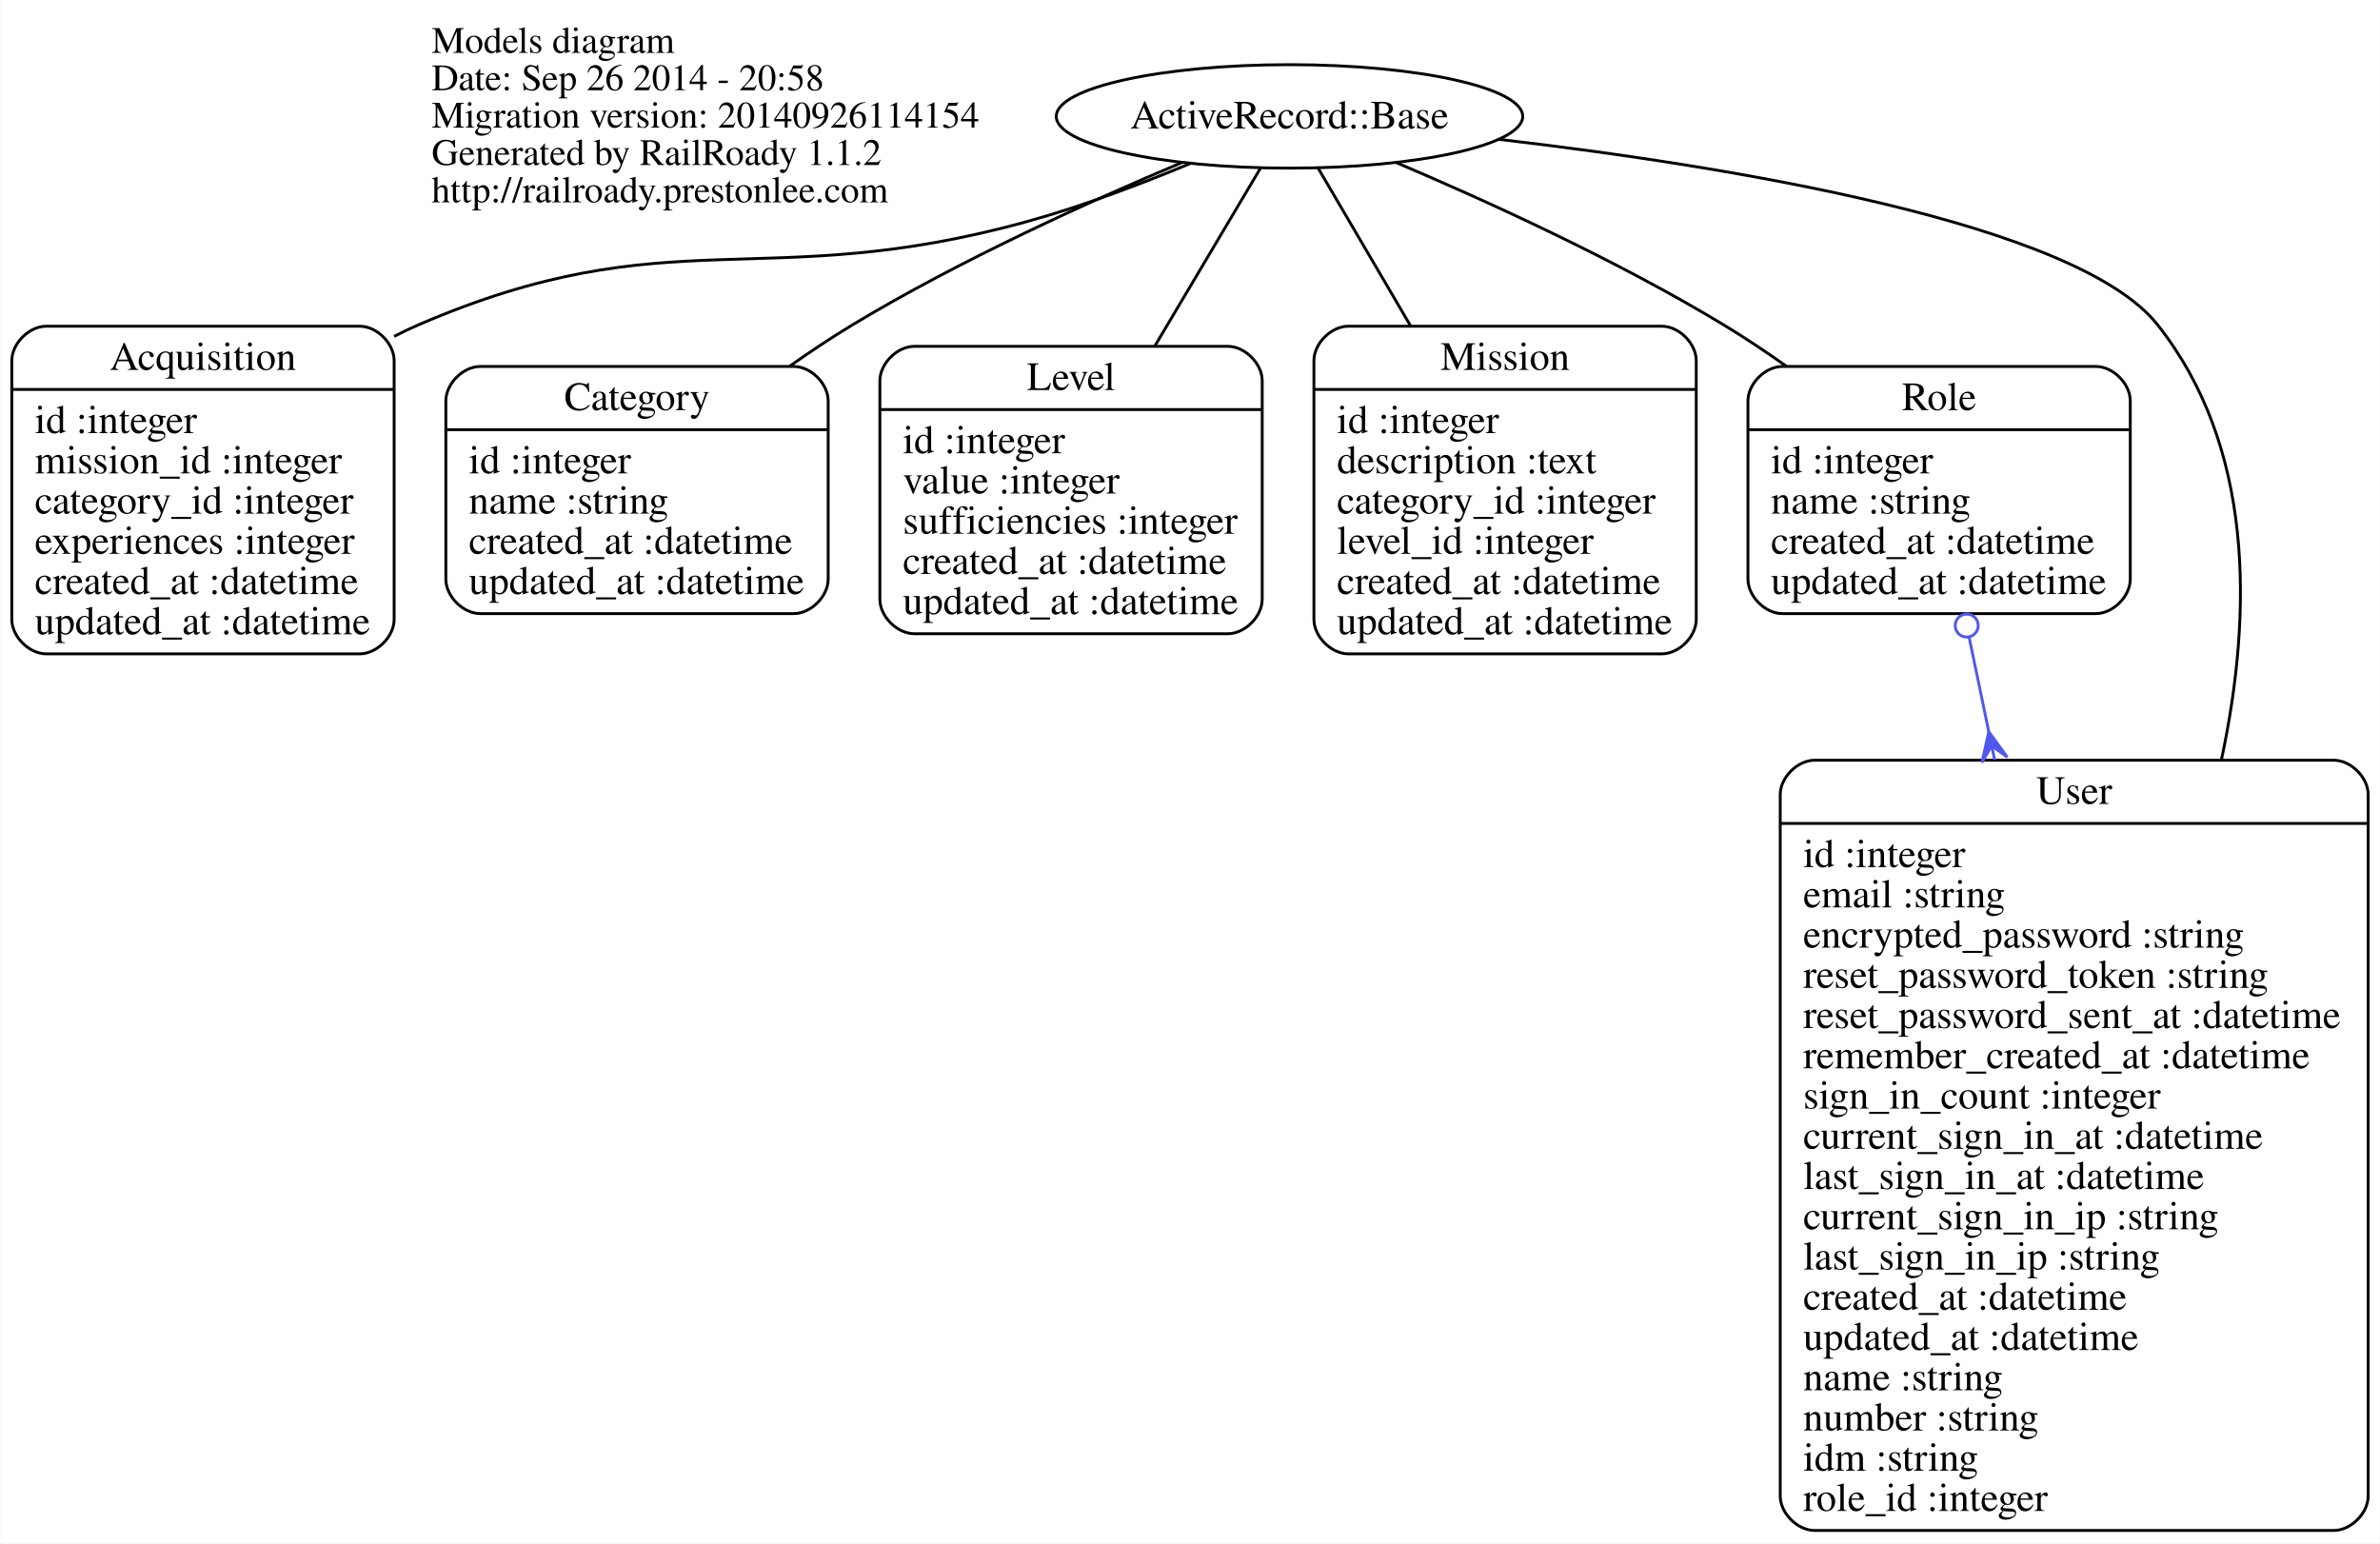
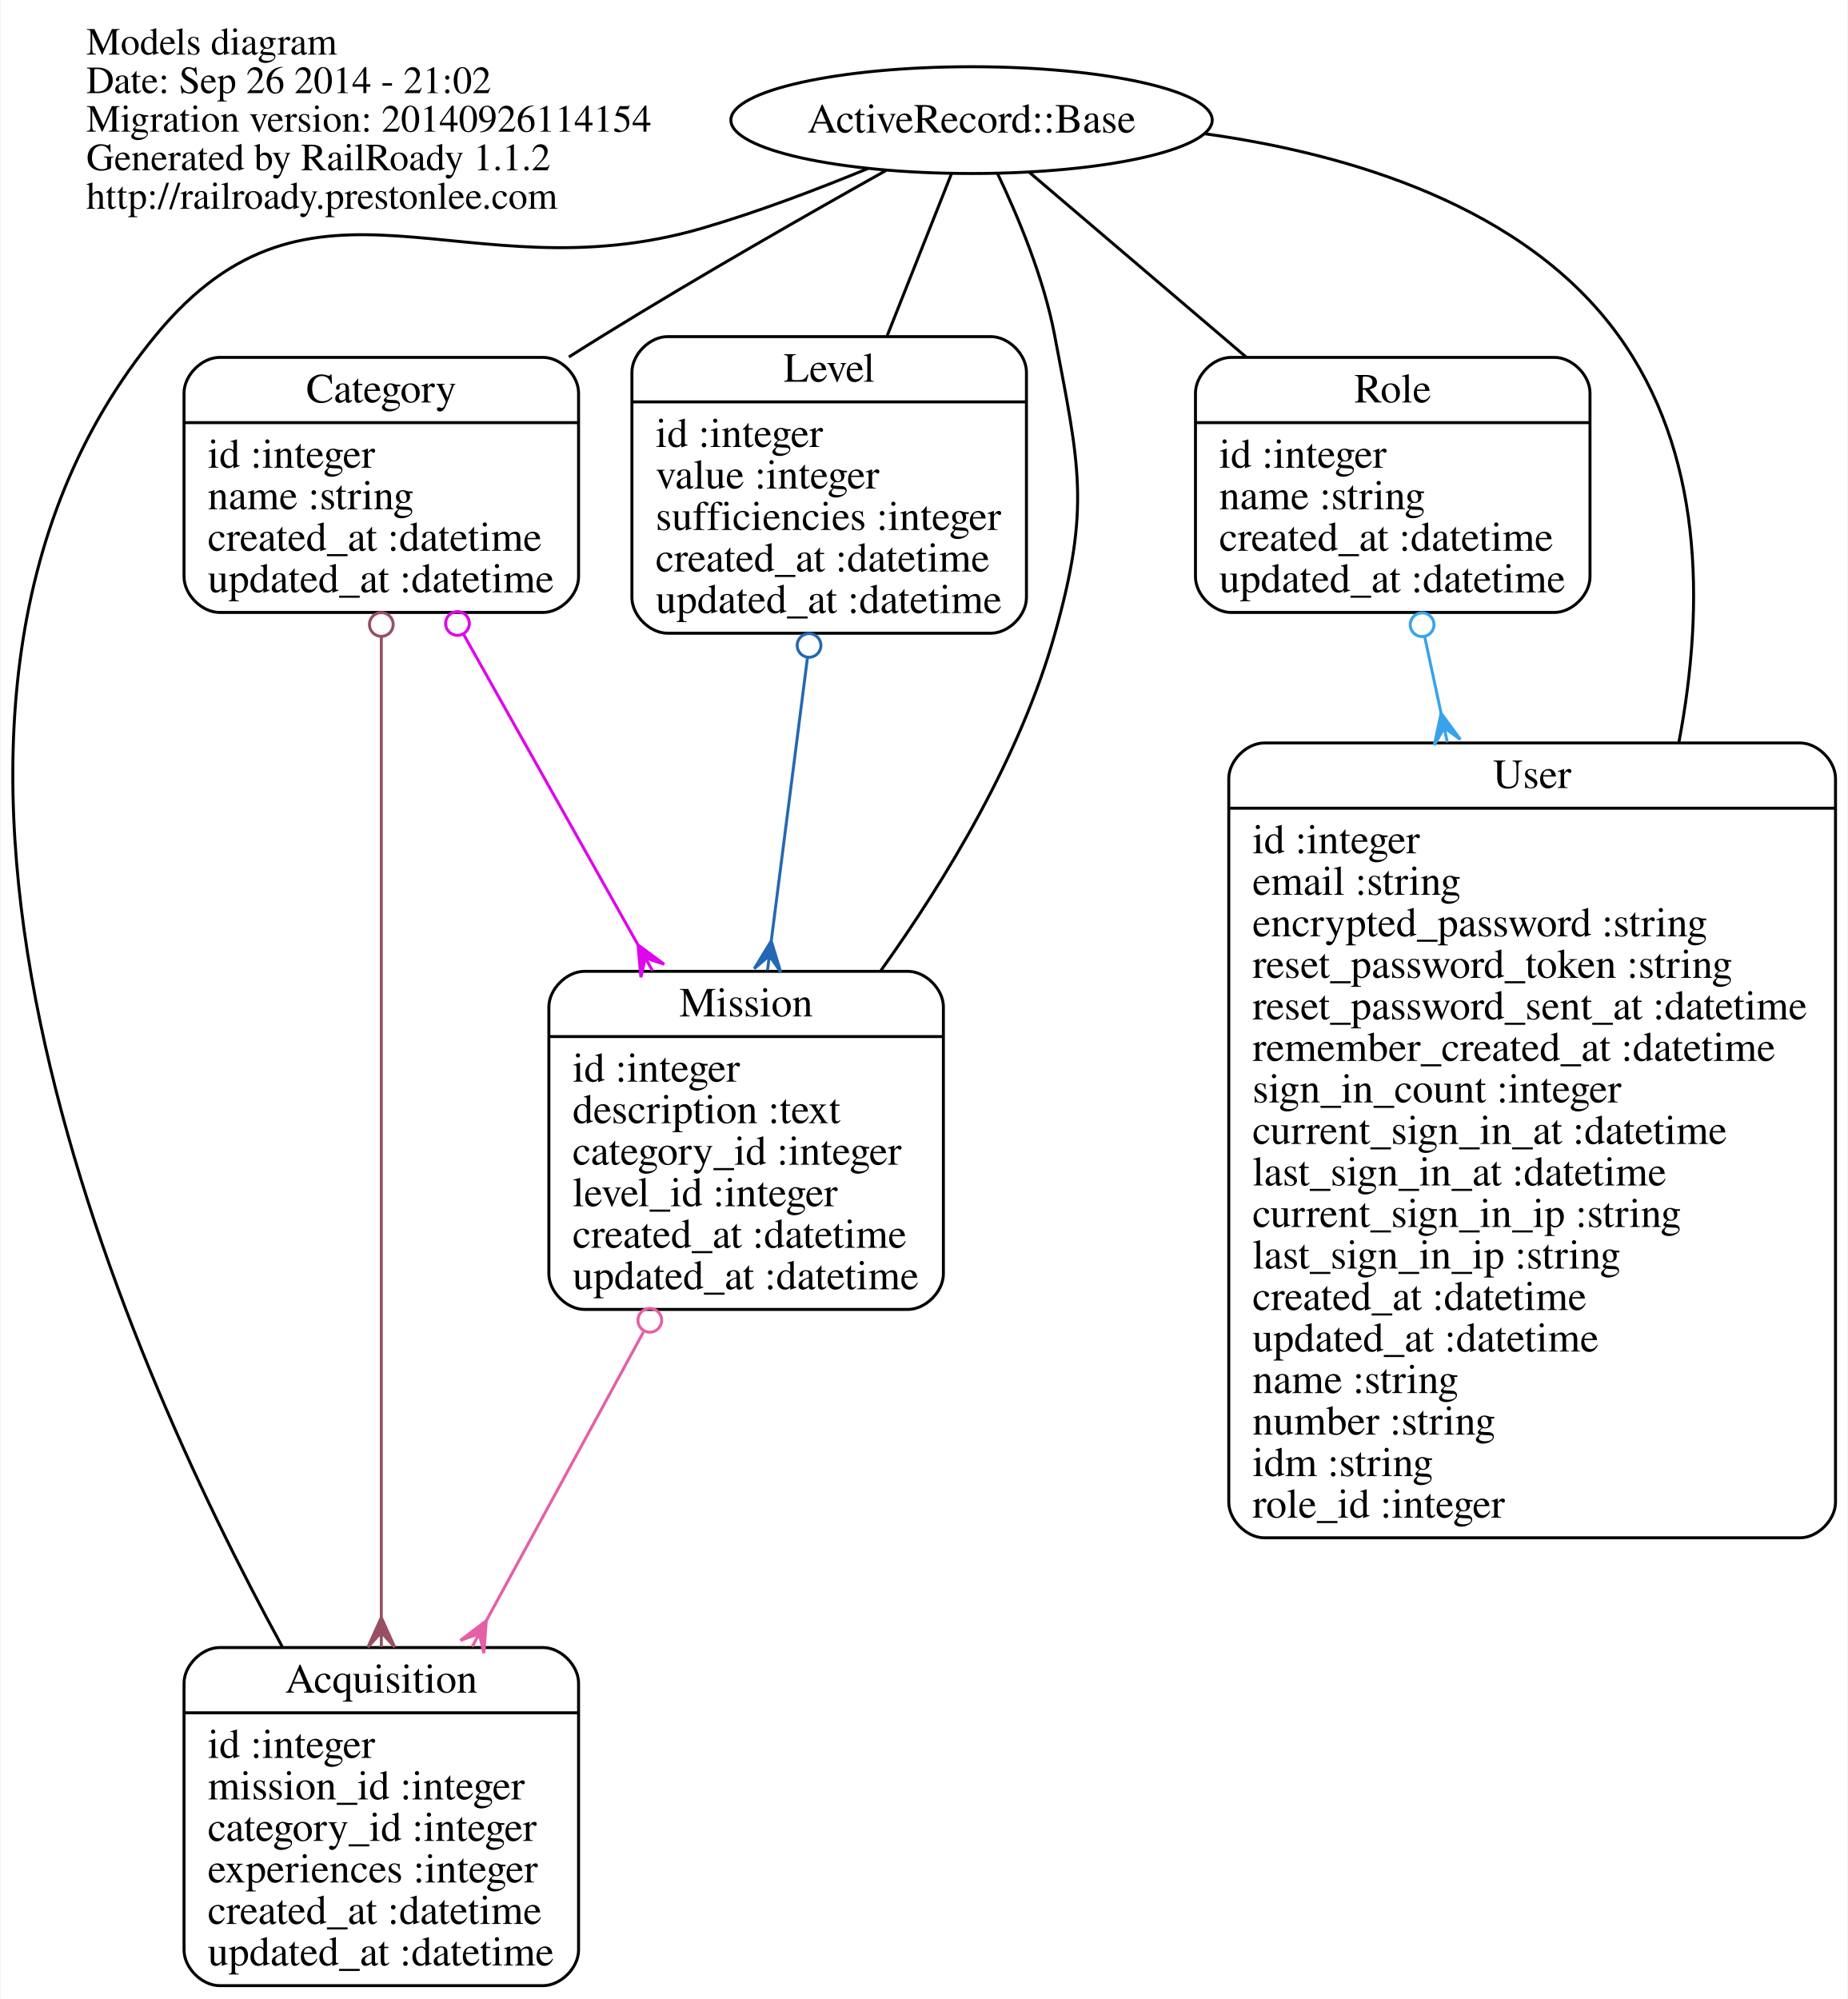
- <svg xmlns="http://www.w3.org/2000/svg" width="828pt" height="537pt" viewBox="0.00 0.00 827.78 537.00">
-   <g id="graph0" class="graph" transform="scale(1 1) rotate(0) translate(4 533)">
-     <polygon fill="white" stroke="none" points="-4,4 -4,-533 823.783,-533 823.783,4 -4,4" />
+ <svg xmlns="http://www.w3.org/2000/svg" width="623pt" height="674pt" viewBox="0.00 0.00 622.67 674.00">
+   <g id="graph0" class="graph" transform="scale(1 1) rotate(0) translate(4 670)">
+     <polygon fill="white" stroke="none" points="-4,4 -4,-670 618.668,-670 618.668,4 -4,4" />
    <g id="node1" class="node">
-       <text text-anchor="start" x="146.056" y="-514.6" font-family="Times,serif" font-size="13.00">Models diagram</text>
-       <text text-anchor="start" x="146.056" y="-501.6" font-family="Times,serif" font-size="13.00">Date: Sep 26 2014 - 20:58</text>
-       <text text-anchor="start" x="146.056" y="-488.6" font-family="Times,serif" font-size="13.00">Migration version: 20140926114154</text>
-       <text text-anchor="start" x="146.056" y="-475.6" font-family="Times,serif" font-size="13.00">Generated by RailRoady 1.1.2</text>
-       <text text-anchor="start" x="146.056" y="-462.6" font-family="Times,serif" font-size="13.00">http://railroady.prestonlee.com</text>
+       <text text-anchor="start" x="24.941" y="-651.6" font-family="Times,serif" font-size="13.00">Models diagram</text>
+       <text text-anchor="start" x="24.941" y="-638.6" font-family="Times,serif" font-size="13.00">Date: Sep 26 2014 - 21:02</text>
+       <text text-anchor="start" x="24.941" y="-625.6" font-family="Times,serif" font-size="13.00">Migration version: 20140926114154</text>
+       <text text-anchor="start" x="24.941" y="-612.6" font-family="Times,serif" font-size="13.00">Generated by RailRoady 1.1.2</text>
+       <text text-anchor="start" x="24.941" y="-599.6" font-family="Times,serif" font-size="13.00">http://railroady.prestonlee.com</text>
    </g>
    <g id="node2" class="node">
-       <path fill="none" stroke="black" d="M12,-305.5C12,-305.5 121.011,-305.5 121.011,-305.5 127.011,-305.5 133.011,-311.5 133.011,-317.5 133.011,-317.5 133.011,-407.5 133.011,-407.5 133.011,-413.5 127.011,-419.5 121.011,-419.5 121.011,-419.5 12,-419.5 12,-419.5 6,-419.5 0,-413.5 0,-407.5 0,-407.5 0,-317.5 0,-317.5 0,-311.5 6,-305.5 12,-305.5" />
-       <text text-anchor="middle" x="66.505" y="-404.3" font-family="Times,serif" font-size="14.00">Acquisition</text>
-       <polyline fill="none" stroke="black" points="0,-397.5 133.011,-397.5 " />
-       <text text-anchor="start" x="8" y="-382.3" font-family="Times,serif" font-size="14.00">id :integer</text>
-       <text text-anchor="start" x="8" y="-368.3" font-family="Times,serif" font-size="14.00">mission_id :integer</text>
-       <text text-anchor="start" x="8" y="-354.3" font-family="Times,serif" font-size="14.00">category_id :integer</text>
-       <text text-anchor="start" x="8" y="-340.3" font-family="Times,serif" font-size="14.00">experiences :integer</text>
-       <text text-anchor="start" x="8" y="-326.3" font-family="Times,serif" font-size="14.00">created_at :datetime</text>
-       <text text-anchor="start" x="8" y="-312.3" font-family="Times,serif" font-size="14.00">updated_at :datetime</text>
+       <path fill="none" stroke="black" d="M69.885,-0.5C69.885,-0.5 178.896,-0.5 178.896,-0.5 184.896,-0.5 190.896,-6.5 190.896,-12.5 190.896,-12.5 190.896,-102.5 190.896,-102.5 190.896,-108.5 184.896,-114.5 178.896,-114.5 178.896,-114.5 69.885,-114.5 69.885,-114.5 63.885,-114.5 57.885,-108.5 57.885,-102.5 57.885,-102.5 57.885,-12.5 57.885,-12.5 57.885,-6.5 63.885,-0.5 69.885,-0.5" />
+       <text text-anchor="middle" x="124.39" y="-99.3" font-family="Times,serif" font-size="14.00">Acquisition</text>
+       <polyline fill="none" stroke="black" points="57.885,-92.5 190.896,-92.5 " />
+       <text text-anchor="start" x="65.885" y="-77.3" font-family="Times,serif" font-size="14.00">id :integer</text>
+       <text text-anchor="start" x="65.885" y="-63.3" font-family="Times,serif" font-size="14.00">mission_id :integer</text>
+       <text text-anchor="start" x="65.885" y="-49.3" font-family="Times,serif" font-size="14.00">category_id :integer</text>
+       <text text-anchor="start" x="65.885" y="-35.3" font-family="Times,serif" font-size="14.00">experiences :integer</text>
+       <text text-anchor="start" x="65.885" y="-21.3" font-family="Times,serif" font-size="14.00">created_at :datetime</text>
+       <text text-anchor="start" x="65.885" y="-7.3" font-family="Times,serif" font-size="14.00">updated_at :datetime</text>
    </g>
    <g id="node3" class="node">
-       <path fill="none" stroke="black" d="M163,-319.5C163,-319.5 272.011,-319.5 272.011,-319.5 278.011,-319.5 284.011,-325.5 284.011,-331.5 284.011,-331.5 284.011,-393.5 284.011,-393.5 284.011,-399.5 278.011,-405.5 272.011,-405.5 272.011,-405.5 163,-405.5 163,-405.5 157,-405.5 151,-399.5 151,-393.5 151,-393.5 151,-331.5 151,-331.5 151,-325.5 157,-319.5 163,-319.5" />
-       <text text-anchor="middle" x="217.505" y="-390.3" font-family="Times,serif" font-size="14.00">Category</text>
-       <polyline fill="none" stroke="black" points="151,-383.5 284.011,-383.5 " />
-       <text text-anchor="start" x="159" y="-368.3" font-family="Times,serif" font-size="14.00">id :integer</text>
-       <text text-anchor="start" x="159" y="-354.3" font-family="Times,serif" font-size="14.00">name :string</text>
-       <text text-anchor="start" x="159" y="-340.3" font-family="Times,serif" font-size="14.00">created_at :datetime</text>
-       <text text-anchor="start" x="159" y="-326.3" font-family="Times,serif" font-size="14.00">updated_at :datetime</text>
+       <path fill="none" stroke="black" d="M69.885,-463.5C69.885,-463.5 178.896,-463.5 178.896,-463.5 184.896,-463.5 190.896,-469.5 190.896,-475.5 190.896,-475.5 190.896,-537.5 190.896,-537.5 190.896,-543.5 184.896,-549.5 178.896,-549.5 178.896,-549.5 69.885,-549.5 69.885,-549.5 63.885,-549.5 57.885,-543.5 57.885,-537.5 57.885,-537.5 57.885,-475.5 57.885,-475.5 57.885,-469.5 63.885,-463.5 69.885,-463.5" />
+       <text text-anchor="middle" x="124.39" y="-534.3" font-family="Times,serif" font-size="14.00">Category</text>
+       <polyline fill="none" stroke="black" points="57.885,-527.5 190.896,-527.5 " />
+       <text text-anchor="start" x="65.885" y="-512.3" font-family="Times,serif" font-size="14.00">id :integer</text>
+       <text text-anchor="start" x="65.885" y="-498.3" font-family="Times,serif" font-size="14.00">name :string</text>
+       <text text-anchor="start" x="65.885" y="-484.3" font-family="Times,serif" font-size="14.00">created_at :datetime</text>
+       <text text-anchor="start" x="65.885" y="-470.3" font-family="Times,serif" font-size="14.00">updated_at :datetime</text>
+     </g>
+     <g id="edge3" class="edge">
+       <path fill="none" stroke="#975062" d="M124.39,-455.337C124.39,-374.392 124.39,-214.944 124.39,-124.75" />
+       <ellipse fill="none" stroke="#975062" cx="124.39" cy="-459.447" rx="4" ry="4" />
+       <polygon fill="#975062" stroke="#975062" points="124.39,-124.639 128.89,-114.639 124.39,-119.639 124.39,-114.639 124.39,-114.639 124.39,-114.639 124.39,-119.639 119.89,-114.639 124.39,-124.639 124.39,-124.639" />
+     </g>
+     <g id="node5" class="node">
+       <path fill="none" stroke="black" d="M192.885,-228.5C192.885,-228.5 301.896,-228.5 301.896,-228.5 307.896,-228.5 313.896,-234.5 313.896,-240.5 313.896,-240.5 313.896,-330.5 313.896,-330.5 313.896,-336.5 307.896,-342.5 301.896,-342.5 301.896,-342.5 192.885,-342.5 192.885,-342.5 186.885,-342.5 180.885,-336.5 180.885,-330.5 180.885,-330.5 180.885,-240.5 180.885,-240.5 180.885,-234.5 186.885,-228.5 192.885,-228.5" />
+       <text text-anchor="middle" x="247.39" y="-327.3" font-family="Times,serif" font-size="14.00">Mission</text>
+       <polyline fill="none" stroke="black" points="180.885,-320.5 313.896,-320.5 " />
+       <text text-anchor="start" x="188.885" y="-305.3" font-family="Times,serif" font-size="14.00">id :integer</text>
+       <text text-anchor="start" x="188.885" y="-291.3" font-family="Times,serif" font-size="14.00">description :text</text>
+       <text text-anchor="start" x="188.885" y="-277.3" font-family="Times,serif" font-size="14.00">category_id :integer</text>
+       <text text-anchor="start" x="188.885" y="-263.3" font-family="Times,serif" font-size="14.00">level_id :integer</text>
+       <text text-anchor="start" x="188.885" y="-249.3" font-family="Times,serif" font-size="14.00">created_at :datetime</text>
+       <text text-anchor="start" x="188.885" y="-235.3" font-family="Times,serif" font-size="14.00">updated_at :datetime</text>
+     </g>
+     <g id="edge2" class="edge">
+       <path fill="none" stroke="#df05ed" d="M152.047,-456.258C169.425,-425.317 192.038,-385.054 210.88,-351.506" />
+       <ellipse fill="none" stroke="#df05ed" cx="150.065" cy="-459.787" rx="4" ry="4" />
+       <polygon fill="#df05ed" stroke="#df05ed" points="210.937,-351.404 219.758,-344.888 213.386,-347.044 215.834,-342.685 215.834,-342.685 215.834,-342.685 213.386,-347.044 211.911,-340.481 210.937,-351.404 210.937,-351.404" />
    </g>
    <g id="node4" class="node">
-       <path fill="none" stroke="black" d="M314,-312.5C314,-312.5 423.011,-312.5 423.011,-312.5 429.011,-312.5 435.011,-318.5 435.011,-324.5 435.011,-324.5 435.011,-400.5 435.011,-400.5 435.011,-406.5 429.011,-412.5 423.011,-412.5 423.011,-412.5 314,-412.5 314,-412.5 308,-412.5 302,-406.5 302,-400.5 302,-400.5 302,-324.5 302,-324.5 302,-318.5 308,-312.5 314,-312.5" />
-       <text text-anchor="middle" x="368.505" y="-397.3" font-family="Times,serif" font-size="14.00">Level</text>
-       <polyline fill="none" stroke="black" points="302,-390.5 435.011,-390.5 " />
-       <text text-anchor="start" x="310" y="-375.3" font-family="Times,serif" font-size="14.00">id :integer</text>
-       <text text-anchor="start" x="310" y="-361.3" font-family="Times,serif" font-size="14.00">value :integer</text>
-       <text text-anchor="start" x="310" y="-347.3" font-family="Times,serif" font-size="14.00">sufficiencies :integer</text>
-       <text text-anchor="start" x="310" y="-333.3" font-family="Times,serif" font-size="14.00">created_at :datetime</text>
-       <text text-anchor="start" x="310" y="-319.3" font-family="Times,serif" font-size="14.00">updated_at :datetime</text>
+       <path fill="none" stroke="black" d="M220.885,-456.5C220.885,-456.5 329.896,-456.5 329.896,-456.5 335.896,-456.5 341.896,-462.5 341.896,-468.5 341.896,-468.5 341.896,-544.5 341.896,-544.5 341.896,-550.5 335.896,-556.5 329.896,-556.5 329.896,-556.5 220.885,-556.5 220.885,-556.5 214.885,-556.5 208.885,-550.5 208.885,-544.5 208.885,-544.5 208.885,-468.5 208.885,-468.5 208.885,-462.5 214.885,-456.5 220.885,-456.5" />
+       <text text-anchor="middle" x="275.39" y="-541.3" font-family="Times,serif" font-size="14.00">Level</text>
+       <polyline fill="none" stroke="black" points="208.885,-534.5 341.896,-534.5 " />
+       <text text-anchor="start" x="216.885" y="-519.3" font-family="Times,serif" font-size="14.00">id :integer</text>
+       <text text-anchor="start" x="216.885" y="-505.3" font-family="Times,serif" font-size="14.00">value :integer</text>
+       <text text-anchor="start" x="216.885" y="-491.3" font-family="Times,serif" font-size="14.00">sufficiencies :integer</text>
+       <text text-anchor="start" x="216.885" y="-477.3" font-family="Times,serif" font-size="14.00">created_at :datetime</text>
+       <text text-anchor="start" x="216.885" y="-463.3" font-family="Times,serif" font-size="14.00">updated_at :datetime</text>
    </g>
-     <g id="node5" class="node">
-       <path fill="none" stroke="black" d="M465,-305.5C465,-305.5 574.011,-305.5 574.011,-305.5 580.011,-305.5 586.011,-311.5 586.011,-317.5 586.011,-317.5 586.011,-407.5 586.011,-407.5 586.011,-413.5 580.011,-419.5 574.011,-419.5 574.011,-419.5 465,-419.5 465,-419.5 459,-419.5 453,-413.5 453,-407.5 453,-407.5 453,-317.5 453,-317.5 453,-311.5 459,-305.5 465,-305.5" />
-       <text text-anchor="middle" x="519.505" y="-404.3" font-family="Times,serif" font-size="14.00">Mission</text>
-       <polyline fill="none" stroke="black" points="453,-397.5 586.011,-397.5 " />
-       <text text-anchor="start" x="461" y="-382.3" font-family="Times,serif" font-size="14.00">id :integer</text>
-       <text text-anchor="start" x="461" y="-368.3" font-family="Times,serif" font-size="14.00">description :text</text>
-       <text text-anchor="start" x="461" y="-354.3" font-family="Times,serif" font-size="14.00">category_id :integer</text>
-       <text text-anchor="start" x="461" y="-340.3" font-family="Times,serif" font-size="14.00">level_id :integer</text>
-       <text text-anchor="start" x="461" y="-326.3" font-family="Times,serif" font-size="14.00">created_at :datetime</text>
-       <text text-anchor="start" x="461" y="-312.3" font-family="Times,serif" font-size="14.00">updated_at :datetime</text>
+     <g id="edge5" class="edge">
+       <path fill="none" stroke="#2468b2" d="M268.073,-448.268C264.337,-419.051 259.773,-383.349 255.883,-352.924" />
+       <ellipse fill="none" stroke="#2468b2" cx="268.599" cy="-452.384" rx="4" ry="4" />
+       <polygon fill="#2468b2" stroke="#2468b2" points="255.86,-352.745 259.055,-342.255 255.226,-347.785 254.592,-342.826 254.592,-342.826 254.592,-342.826 255.226,-347.785 250.128,-343.396 255.86,-352.745 255.86,-352.745" />
+     </g>
+     <g id="edge7" class="edge">
+       <path fill="none" stroke="#e55fa7" d="M212.776,-220.901C196.242,-190.521 176.48,-154.21 159.839,-123.634" />
+       <ellipse fill="none" stroke="#e55fa7" cx="214.916" cy="-224.831" rx="4" ry="4" />
+       <polygon fill="#e55fa7" stroke="#e55fa7" points="159.789,-123.542 158.961,-112.607 157.399,-119.15 155.009,-114.758 155.009,-114.758 155.009,-114.758 157.399,-119.15 151.056,-116.909 159.789,-123.542 159.789,-123.542" />
    </g>
    <g id="node6" class="node">
-       <path fill="none" stroke="black" d="M616,-319.5C616,-319.5 725.011,-319.5 725.011,-319.5 731.011,-319.5 737.011,-325.5 737.011,-331.5 737.011,-331.5 737.011,-393.5 737.011,-393.5 737.011,-399.5 731.011,-405.5 725.011,-405.5 725.011,-405.5 616,-405.5 616,-405.5 610,-405.5 604,-399.5 604,-393.5 604,-393.5 604,-331.5 604,-331.5 604,-325.5 610,-319.5 616,-319.5" />
-       <text text-anchor="middle" x="670.505" y="-390.3" font-family="Times,serif" font-size="14.00">Role</text>
-       <polyline fill="none" stroke="black" points="604,-383.5 737.011,-383.5 " />
-       <text text-anchor="start" x="612" y="-368.3" font-family="Times,serif" font-size="14.00">id :integer</text>
-       <text text-anchor="start" x="612" y="-354.3" font-family="Times,serif" font-size="14.00">name :string</text>
-       <text text-anchor="start" x="612" y="-340.3" font-family="Times,serif" font-size="14.00">created_at :datetime</text>
-       <text text-anchor="start" x="612" y="-326.3" font-family="Times,serif" font-size="14.00">updated_at :datetime</text>
+       <path fill="none" stroke="black" d="M410.885,-463.5C410.885,-463.5 519.896,-463.5 519.896,-463.5 525.896,-463.5 531.896,-469.5 531.896,-475.5 531.896,-475.5 531.896,-537.5 531.896,-537.5 531.896,-543.5 525.896,-549.5 519.896,-549.5 519.896,-549.5 410.885,-549.5 410.885,-549.5 404.885,-549.5 398.885,-543.5 398.885,-537.5 398.885,-537.5 398.885,-475.5 398.885,-475.5 398.885,-469.5 404.885,-463.5 410.885,-463.5" />
+       <text text-anchor="middle" x="465.39" y="-534.3" font-family="Times,serif" font-size="14.00">Role</text>
+       <polyline fill="none" stroke="black" points="398.885,-527.5 531.896,-527.5 " />
+       <text text-anchor="start" x="406.885" y="-512.3" font-family="Times,serif" font-size="14.00">id :integer</text>
+       <text text-anchor="start" x="406.885" y="-498.3" font-family="Times,serif" font-size="14.00">name :string</text>
+       <text text-anchor="start" x="406.885" y="-484.3" font-family="Times,serif" font-size="14.00">created_at :datetime</text>
+       <text text-anchor="start" x="406.885" y="-470.3" font-family="Times,serif" font-size="14.00">updated_at :datetime</text>
    </g>
    <g id="node7" class="node">
-       <path fill="none" stroke="black" d="M627.228,-0.5C627.228,-0.5 807.783,-0.5 807.783,-0.5 813.783,-0.5 819.783,-6.5 819.783,-12.5 819.783,-12.5 819.783,-256.5 819.783,-256.5 819.783,-262.5 813.783,-268.5 807.783,-268.5 807.783,-268.5 627.228,-268.5 627.228,-268.5 621.228,-268.5 615.228,-262.5 615.228,-256.5 615.228,-256.5 615.228,-12.5 615.228,-12.5 615.228,-6.5 621.228,-0.5 627.228,-0.5" />
-       <text text-anchor="middle" x="717.505" y="-253.3" font-family="Times,serif" font-size="14.00">User</text>
-       <polyline fill="none" stroke="black" points="615.228,-246.5 819.783,-246.5 " />
-       <text text-anchor="start" x="623.228" y="-231.3" font-family="Times,serif" font-size="14.00">id :integer</text>
-       <text text-anchor="start" x="623.228" y="-217.3" font-family="Times,serif" font-size="14.00">email :string</text>
-       <text text-anchor="start" x="623.228" y="-203.3" font-family="Times,serif" font-size="14.00">encrypted_password :string</text>
-       <text text-anchor="start" x="623.228" y="-189.3" font-family="Times,serif" font-size="14.00">reset_password_token :string</text>
-       <text text-anchor="start" x="623.228" y="-175.3" font-family="Times,serif" font-size="14.00">reset_password_sent_at :datetime</text>
-       <text text-anchor="start" x="623.228" y="-161.3" font-family="Times,serif" font-size="14.00">remember_created_at :datetime</text>
-       <text text-anchor="start" x="623.228" y="-147.3" font-family="Times,serif" font-size="14.00">sign_in_count :integer</text>
-       <text text-anchor="start" x="623.228" y="-133.3" font-family="Times,serif" font-size="14.00">current_sign_in_at :datetime</text>
-       <text text-anchor="start" x="623.228" y="-119.3" font-family="Times,serif" font-size="14.00">last_sign_in_at :datetime</text>
-       <text text-anchor="start" x="623.228" y="-105.3" font-family="Times,serif" font-size="14.00">current_sign_in_ip :string</text>
-       <text text-anchor="start" x="623.228" y="-91.3" font-family="Times,serif" font-size="14.00">last_sign_in_ip :string</text>
-       <text text-anchor="start" x="623.228" y="-77.3" font-family="Times,serif" font-size="14.00">created_at :datetime</text>
-       <text text-anchor="start" x="623.228" y="-63.3" font-family="Times,serif" font-size="14.00">updated_at :datetime</text>
-       <text text-anchor="start" x="623.228" y="-49.3" font-family="Times,serif" font-size="14.00">name :string</text>
-       <text text-anchor="start" x="623.228" y="-35.3" font-family="Times,serif" font-size="14.00">number :string</text>
-       <text text-anchor="start" x="623.228" y="-21.3" font-family="Times,serif" font-size="14.00">idm :string</text>
-       <text text-anchor="start" x="623.228" y="-7.3" font-family="Times,serif" font-size="14.00">role_id :integer</text>
+       <path fill="none" stroke="black" d="M422.112,-151.5C422.112,-151.5 602.668,-151.5 602.668,-151.5 608.668,-151.5 614.668,-157.5 614.668,-163.5 614.668,-163.5 614.668,-407.5 614.668,-407.5 614.668,-413.5 608.668,-419.5 602.668,-419.5 602.668,-419.5 422.112,-419.5 422.112,-419.5 416.112,-419.5 410.112,-413.5 410.112,-407.5 410.112,-407.5 410.112,-163.5 410.112,-163.5 410.112,-157.5 416.112,-151.5 422.112,-151.5" />
+       <text text-anchor="middle" x="512.39" y="-404.3" font-family="Times,serif" font-size="14.00">User</text>
+       <polyline fill="none" stroke="black" points="410.112,-397.5 614.668,-397.5 " />
+       <text text-anchor="start" x="418.112" y="-382.3" font-family="Times,serif" font-size="14.00">id :integer</text>
+       <text text-anchor="start" x="418.112" y="-368.3" font-family="Times,serif" font-size="14.00">email :string</text>
+       <text text-anchor="start" x="418.112" y="-354.3" font-family="Times,serif" font-size="14.00">encrypted_password :string</text>
+       <text text-anchor="start" x="418.112" y="-340.3" font-family="Times,serif" font-size="14.00">reset_password_token :string</text>
+       <text text-anchor="start" x="418.112" y="-326.3" font-family="Times,serif" font-size="14.00">reset_password_sent_at :datetime</text>
+       <text text-anchor="start" x="418.112" y="-312.3" font-family="Times,serif" font-size="14.00">remember_created_at :datetime</text>
+       <text text-anchor="start" x="418.112" y="-298.3" font-family="Times,serif" font-size="14.00">sign_in_count :integer</text>
+       <text text-anchor="start" x="418.112" y="-284.3" font-family="Times,serif" font-size="14.00">current_sign_in_at :datetime</text>
+       <text text-anchor="start" x="418.112" y="-270.3" font-family="Times,serif" font-size="14.00">last_sign_in_at :datetime</text>
+       <text text-anchor="start" x="418.112" y="-256.3" font-family="Times,serif" font-size="14.00">current_sign_in_ip :string</text>
+       <text text-anchor="start" x="418.112" y="-242.3" font-family="Times,serif" font-size="14.00">last_sign_in_ip :string</text>
+       <text text-anchor="start" x="418.112" y="-228.3" font-family="Times,serif" font-size="14.00">created_at :datetime</text>
+       <text text-anchor="start" x="418.112" y="-214.3" font-family="Times,serif" font-size="14.00">updated_at :datetime</text>
+       <text text-anchor="start" x="418.112" y="-200.3" font-family="Times,serif" font-size="14.00">name :string</text>
+       <text text-anchor="start" x="418.112" y="-186.3" font-family="Times,serif" font-size="14.00">number :string</text>
+       <text text-anchor="start" x="418.112" y="-172.3" font-family="Times,serif" font-size="14.00">idm :string</text>
+       <text text-anchor="start" x="418.112" y="-158.3" font-family="Times,serif" font-size="14.00">role_id :integer</text>
    </g>
-     <g id="edge5" class="edge">
-       <path fill="none" stroke="#5058ee" d="M680.928,-311.384C683.039,-301.23 685.358,-290.081 687.771,-278.478" />
-       <ellipse fill="none" stroke="#5058ee" cx="680.105" cy="-315.34" rx="4" ry="4" />
-       <polygon fill="#5058ee" stroke="#5058ee" points="687.781,-278.428 694.223,-269.553 688.8,-273.532 689.818,-268.637 689.818,-268.637 689.818,-268.637 688.8,-273.532 685.412,-267.721 687.781,-278.428 687.781,-278.428" />
+     <g id="edge9" class="edge">
+       <path fill="none" stroke="#38a3ec" d="M476.195,-455.156C477.915,-447.139 479.766,-438.517 481.687,-429.563" />
+       <ellipse fill="none" stroke="#38a3ec" cx="475.292" cy="-459.364" rx="4" ry="4" />
+       <polygon fill="#38a3ec" stroke="#38a3ec" points="481.699,-429.508 488.197,-420.675 482.748,-424.62 483.797,-419.731 483.797,-419.731 483.797,-419.731 482.748,-424.62 479.397,-418.787 481.699,-429.508 481.699,-429.508" />
    </g>
    <g id="node8" class="node">
-       <ellipse fill="none" stroke="black" cx="444.505" cy="-492.5" rx="81.142" ry="18" />
-       <text text-anchor="middle" x="444.505" y="-488.3" font-family="Times,serif" font-size="14.00">ActiveRecord::Base</text>
+       <ellipse fill="none" stroke="black" cx="323.39" cy="-629.5" rx="81.142" ry="18" />
+       <text text-anchor="middle" x="323.39" y="-625.3" font-family="Times,serif" font-size="14.00">ActiveRecord::Base</text>
    </g>
    <g id="edge1" class="edge">
-       <path fill="none" stroke="black" d="M410.067,-476.15C393.278,-469.164 372.627,-461.294 353.505,-456 261.399,-430.501 229.273,-457.825 141.505,-420 138.661,-418.774 135.826,-417.419 133.014,-415.96" />
-     </g>
-     <g id="edge2" class="edge">
-       <path fill="none" stroke="black" d="M407.173,-476.495C375.712,-463.255 329.965,-442.59 292.505,-420 285.246,-415.622 277.841,-410.692 270.65,-405.614" />
-     </g>
-     <g id="edge3" class="edge">
-       <path fill="none" stroke="black" d="M434.413,-474.503C425.045,-458.725 410.635,-434.455 397.675,-412.628" />
+       <path fill="none" stroke="black" d="M288.46,-613.183C271.737,-606.288 251.282,-598.485 232.39,-593 152.367,-569.765 101.354,-621.331 48.39,-557 -57.473,-428.417 35.986,-215.633 90.976,-114.813" />
    </g>
    <g id="edge4" class="edge">
-       <path fill="none" stroke="black" d="M454.465,-474.503C462.713,-460.426 474.923,-439.587 486.543,-419.755" />
+       <path fill="none" stroke="black" d="M294.536,-612.513C269.217,-598.332 231.528,-576.846 199.39,-557 195.541,-554.623 191.601,-552.149 187.641,-549.631" />
    </g>
    <g id="edge6" class="edge">
-       <path fill="none" stroke="black" d="M481.584,-476.457C512.833,-463.193 558.276,-442.516 595.505,-420 602.759,-415.613 610.16,-410.677 617.35,-405.596" />
+       <path fill="none" stroke="black" d="M316.615,-611.42C310.955,-597.154 302.595,-576.079 294.88,-556.63" />
    </g>
-     <g id="edge7" class="edge">
-       <path fill="none" stroke="black" d="M517.433,-484.505C597.504,-475.139 718.472,-455.446 746.505,-420 779.767,-377.943 779.803,-320.737 768.728,-268.649" />
+     <g id="edge8" class="edge">
+       <path fill="none" stroke="black" d="M332.181,-611.412C338.943,-597.255 347.729,-576.387 351.39,-557 359.719,-512.891 363.587,-499.2 351.39,-456 339.805,-414.966 315.194,-374.076 292.821,-342.74" />
+     </g>
+     <g id="edge10" class="edge">
+       <path fill="none" stroke="black" d="M342.837,-611.929C361.598,-595.942 390.78,-571.076 415.961,-549.619" />
+     </g>
+     <g id="edge11" class="edge">
+       <path fill="none" stroke="black" d="M402.045,-624.902C450.727,-618.113 509.786,-600.627 541.39,-557 569.722,-517.89 570.796,-466.869 561.865,-419.691" />
    </g>
  </g>
</svg>
